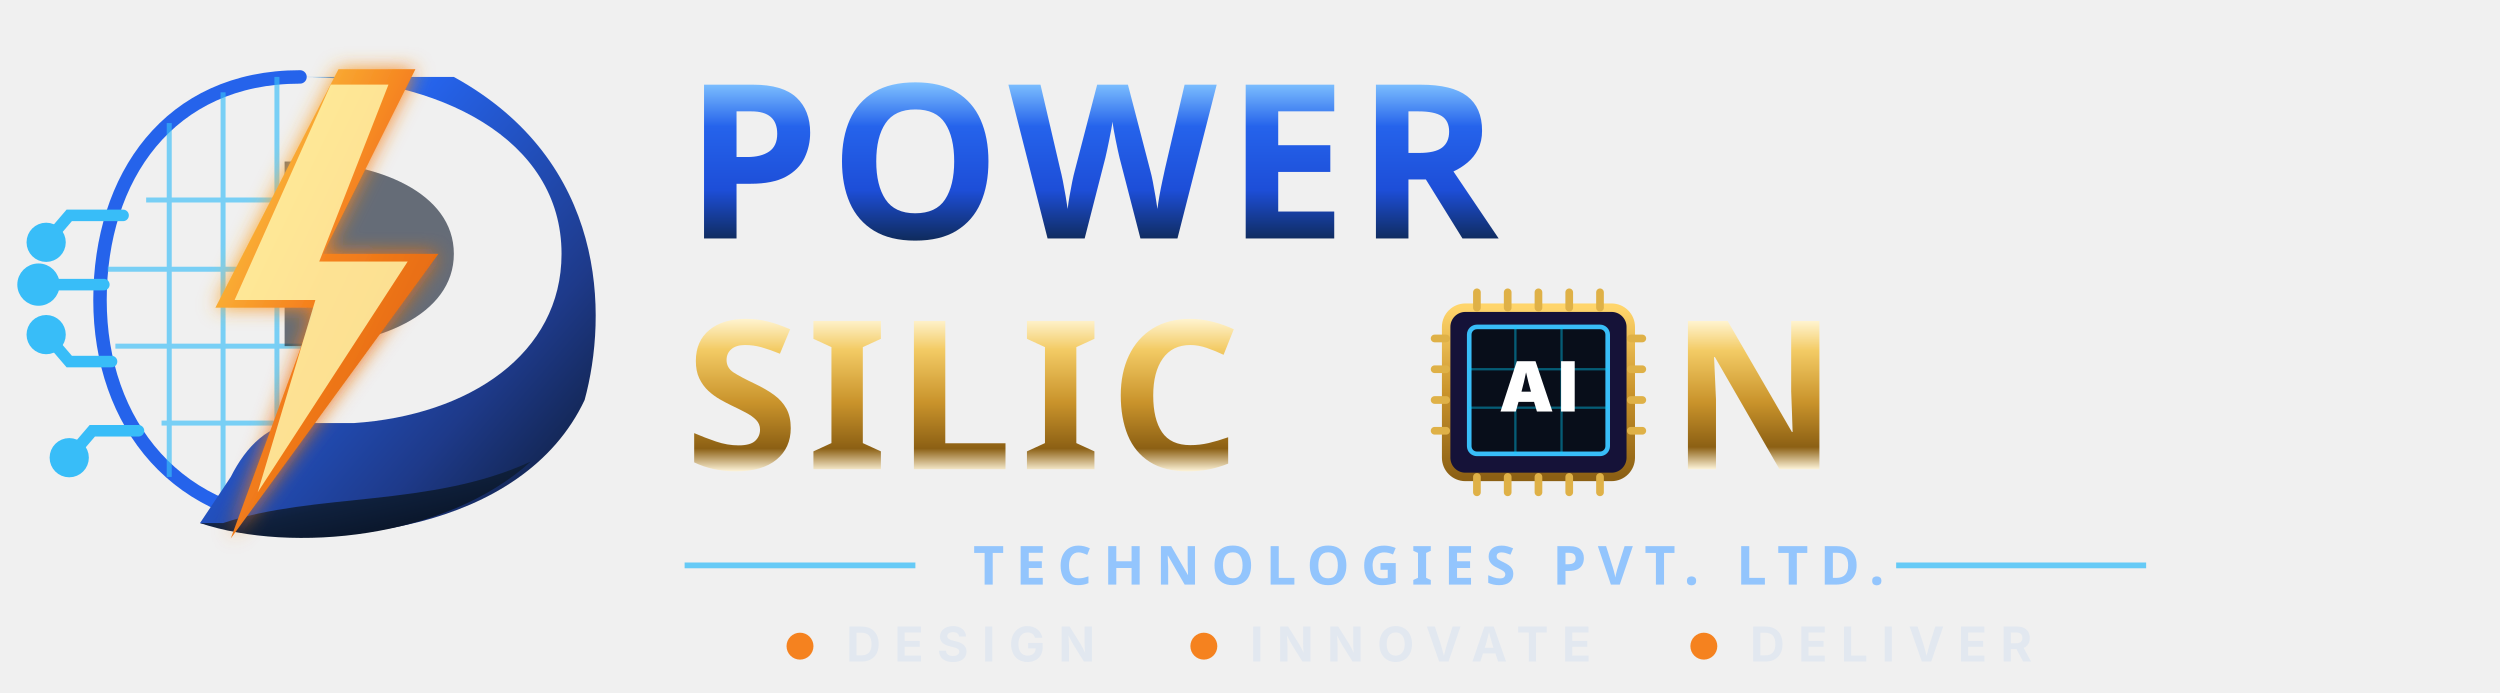
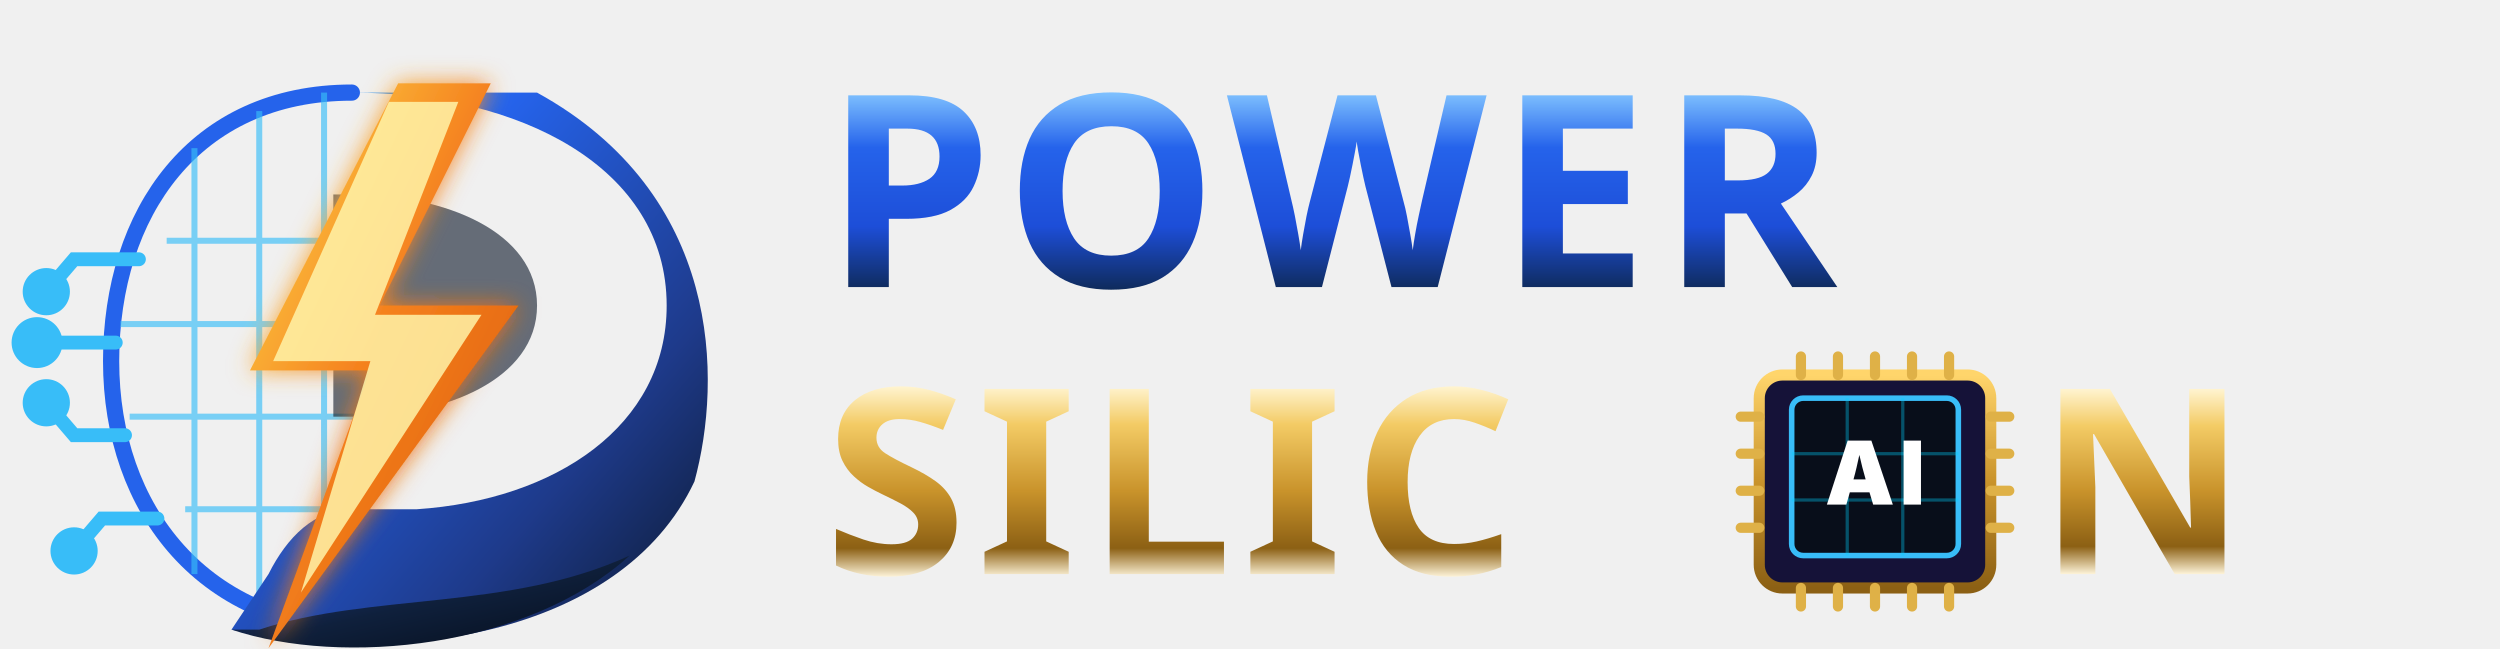
- <svg xmlns="http://www.w3.org/2000/svg" viewBox="0 0 650 180" width="100%" height="100%">
+ <svg xmlns="http://www.w3.org/2000/svg" viewBox="0 0 540 140" width="100%" height="100%">
  <defs>
    <linearGradient id="powerGrad" x1="0%" y1="0%" x2="0%" y2="100%">
      <stop offset="0%" stop-color="#80c2ff" />
      <stop offset="28%" stop-color="#2563eb" />
      <stop offset="68%" stop-color="#1d4ed8" />
      <stop offset="100%" stop-color="#0f2b5c" />
    </linearGradient>
    <linearGradient id="goldChrome" x1="0%" y1="0%" x2="0%" y2="100%">
      <stop offset="0%" stop-color="#fff4d0" />
      <stop offset="20%" stop-color="#f3cb65" />
      <stop offset="55%" stop-color="#c9932b" />
      <stop offset="85%" stop-color="#8c6014" />
      <stop offset="100%" stop-color="#fdf3d8" />
    </linearGradient>
    <linearGradient id="chipGold" x1="0%" y1="0%" x2="0%" y2="100%">
      <stop offset="0%" stop-color="#ffd56b" />
      <stop offset="50%" stop-color="#c9932b" />
      <stop offset="100%" stop-color="#8c6014" />
    </linearGradient>
    <linearGradient id="boltGrad" x1="0%" y1="0%" x2="100%" y2="100%">
      <stop offset="0%" stop-color="#ffe14d" />
      <stop offset="45%" stop-color="#f5821f" />
      <stop offset="100%" stop-color="#d95400" />
    </linearGradient>
    <linearGradient id="ribbonMain" x1="0%" y1="0%" x2="100%" y2="100%">
      <stop offset="0%" stop-color="#38bdf8" />
      <stop offset="30%" stop-color="#2563eb" />
      <stop offset="70%" stop-color="#1e3a8a" />
      <stop offset="100%" stop-color="#0b172a" />
    </linearGradient>
    <linearGradient id="ribbonFold" x1="0%" y1="0%" x2="100%" y2="100%">
      <stop offset="0%" stop-color="#1e3a8a" />
      <stop offset="50%" stop-color="#0f203c" />
      <stop offset="100%" stop-color="#050c18" />
    </linearGradient>
    <filter id="crispGlow" x="-20%" y="-20%" width="140%" height="140%">
      <feGaussianBlur stdDeviation="2.5" result="blur" />
      <feComposite in="SourceGraphic" in2="blur" operator="over" />
    </filter>
  </defs>
-   <g transform="translate(10, 8)">
+   <g transform="translate(8, 8)">
    <path d="M 68 12 C 34 12 16 38 16 70 C 16 102 36 128 72 128" fill="none" stroke="#2563eb" stroke-width="3.5" stroke-linecap="round" />
    <g stroke="#38bdf8" stroke-width="1.3" opacity="0.65">
      <path d="M 28 44 L 62 44 M 18 62 L 68 62 M 20 82 L 72 82 M 32 102 L 72 102" />
      <path d="M 34 24 L 34 116 M 48 16 L 48 124 M 62 12 L 62 128" />
    </g>
    <g stroke="#38bdf8" stroke-width="3" stroke-linecap="round" fill="#38bdf8">
      <path d="M 22 48 L 8 48 L 2 55" fill="none" />
      <circle cx="2" cy="55" r="3.6" />
      <path d="M 17 66 L 0 66" fill="none" />
      <circle cx="0" cy="66" r="4" />
      <path d="M 19 86 L 8 86 L 2 79" fill="none" />
      <circle cx="2" cy="79" r="3.6" />
      <path d="M 26 104 L 14 104 L 8 111" fill="none" />
      <circle cx="8" cy="111" r="3.6" />
    </g>
    <path d="M 68 12 C 104 12 136 28 136 58 C 136 84 112 100 82 102 L 68 102 C 60 102 54 108 50 116 L 42 128 C 76 136 126 130 142 96 C 148 74 148 34 108 12 Z" fill="url(#ribbonMain)" />
    <path d="M 42 128 C 66 136 106 132 128 112 C 102 124 72 120 48 128 Z" fill="url(#ribbonFold)" />
    <path d="M 68 34 C 88 34 108 42 108 58 C 108 74 88 82 68 82 L 64 82 L 64 34 Z" fill="#081426" opacity="0.6" />
    <polygon points="78,10 46,72 72,72 50,132 104,58 74,58 98,10" fill="url(#boltGrad)" filter="url(#crispGlow)" />
    <polygon points="76,14 51,70 72,70 57,120 96,60 73,60 91,14" fill="#fff3a8" opacity="0.85" />
  </g>
-   <g transform="translate(178, 10)">
-     <text x="0" y="52" font-family="'Outfit', 'Montserrat', 'Arial Black', sans-serif" font-size="56" font-weight="900" fill="url(#powerGrad)" letter-spacing="2.5">
+   <g transform="translate(178, 12)">
+     <text x="0" y="50" font-family="'Outfit', 'Montserrat', 'Arial Black', sans-serif" font-size="58" font-weight="900" fill="url(#powerGrad)" letter-spacing="2.5">
      POWER
    </text>
-     <text x="0" y="112" font-family="'Outfit', 'Montserrat', 'Arial Black', sans-serif" font-size="54" font-weight="900" fill="url(#goldChrome)" letter-spacing="2">
+     <text x="0" y="112" font-family="'Outfit', 'Montserrat', 'Arial Black', sans-serif" font-size="56" font-weight="900" fill="url(#goldChrome)" letter-spacing="2">
      SILIC
    </text>
-     <g transform="translate(198, 66)">
-       <rect x="0" y="4" width="48" height="44" rx="5" fill="#151238" stroke="url(#chipGold)" stroke-width="2.2" />
-       <line x1="8" y1="0" x2="8" y2="4" stroke="#dfb147" stroke-width="2" stroke-linecap="round" />
-       <line x1="16" y1="0" x2="16" y2="4" stroke="#dfb147" stroke-width="2" stroke-linecap="round" />
-       <line x1="24" y1="0" x2="24" y2="4" stroke="#dfb147" stroke-width="2" stroke-linecap="round" />
-       <line x1="32" y1="0" x2="32" y2="4" stroke="#dfb147" stroke-width="2" stroke-linecap="round" />
-       <line x1="40" y1="0" x2="40" y2="4" stroke="#dfb147" stroke-width="2" stroke-linecap="round" />
-       <line x1="8" y1="48" x2="8" y2="52" stroke="#dfb147" stroke-width="2" stroke-linecap="round" />
-       <line x1="16" y1="48" x2="16" y2="52" stroke="#dfb147" stroke-width="2" stroke-linecap="round" />
-       <line x1="24" y1="48" x2="24" y2="52" stroke="#dfb147" stroke-width="2" stroke-linecap="round" />
-       <line x1="32" y1="48" x2="32" y2="52" stroke="#dfb147" stroke-width="2" stroke-linecap="round" />
-       <line x1="40" y1="48" x2="40" y2="52" stroke="#dfb147" stroke-width="2" stroke-linecap="round" />
-       <line x1="-3" y1="12" x2="0" y2="12" stroke="#dfb147" stroke-width="2" stroke-linecap="round" />
-       <line x1="-3" y1="20" x2="0" y2="20" stroke="#dfb147" stroke-width="2" stroke-linecap="round" />
-       <line x1="-3" y1="28" x2="0" y2="28" stroke="#dfb147" stroke-width="2" stroke-linecap="round" />
-       <line x1="-3" y1="36" x2="0" y2="36" stroke="#dfb147" stroke-width="2" stroke-linecap="round" />
-       <line x1="48" y1="12" x2="51" y2="12" stroke="#dfb147" stroke-width="2" stroke-linecap="round" />
-       <line x1="48" y1="20" x2="51" y2="20" stroke="#dfb147" stroke-width="2" stroke-linecap="round" />
-       <line x1="48" y1="28" x2="51" y2="28" stroke="#dfb147" stroke-width="2" stroke-linecap="round" />
-       <line x1="48" y1="36" x2="51" y2="36" stroke="#dfb147" stroke-width="2" stroke-linecap="round" />
-       <rect x="6" y="9" width="36" height="33" rx="2" fill="#080e1a" stroke="#38bdf8" stroke-width="1.2" />
-       <line x1="6" y1="20" x2="42" y2="20" stroke="#00d2ff" stroke-width="0.6" opacity="0.4" />
-       <line x1="6" y1="30" x2="42" y2="30" stroke="#00d2ff" stroke-width="0.6" opacity="0.4" />
-       <line x1="18" y1="9" x2="18" y2="42" stroke="#00d2ff" stroke-width="0.6" opacity="0.4" />
-       <line x1="30" y1="9" x2="30" y2="42" stroke="#00d2ff" stroke-width="0.6" opacity="0.4" />
-       <text x="24" y="31" font-family="'Outfit', 'Inter', sans-serif" font-size="18" font-weight="900" fill="#ffffff" text-anchor="middle" letter-spacing="1">
+     <g transform="translate(202, 65)">
+       <rect x="0" y="4" width="50" height="46" rx="5" fill="#151238" stroke="url(#chipGold)" stroke-width="2.4" />
+       <line x1="9" y1="0" x2="9" y2="4" stroke="#dfb147" stroke-width="2.2" stroke-linecap="round" />
+       <line x1="17" y1="0" x2="17" y2="4" stroke="#dfb147" stroke-width="2.2" stroke-linecap="round" />
+       <line x1="25" y1="0" x2="25" y2="4" stroke="#dfb147" stroke-width="2.2" stroke-linecap="round" />
+       <line x1="33" y1="0" x2="33" y2="4" stroke="#dfb147" stroke-width="2.2" stroke-linecap="round" />
+       <line x1="41" y1="0" x2="41" y2="4" stroke="#dfb147" stroke-width="2.2" stroke-linecap="round" />
+       <line x1="9" y1="50" x2="9" y2="54" stroke="#dfb147" stroke-width="2.2" stroke-linecap="round" />
+       <line x1="17" y1="50" x2="17" y2="54" stroke="#dfb147" stroke-width="2.2" stroke-linecap="round" />
+       <line x1="25" y1="50" x2="25" y2="54" stroke="#dfb147" stroke-width="2.2" stroke-linecap="round" />
+       <line x1="33" y1="50" x2="33" y2="54" stroke="#dfb147" stroke-width="2.2" stroke-linecap="round" />
+       <line x1="41" y1="50" x2="41" y2="54" stroke="#dfb147" stroke-width="2.2" stroke-linecap="round" />
+       <line x1="-4" y1="13" x2="0" y2="13" stroke="#dfb147" stroke-width="2.2" stroke-linecap="round" />
+       <line x1="-4" y1="21" x2="0" y2="21" stroke="#dfb147" stroke-width="2.2" stroke-linecap="round" />
+       <line x1="-4" y1="29" x2="0" y2="29" stroke="#dfb147" stroke-width="2.2" stroke-linecap="round" />
+       <line x1="-4" y1="37" x2="0" y2="37" stroke="#dfb147" stroke-width="2.2" stroke-linecap="round" />
+       <line x1="50" y1="13" x2="54" y2="13" stroke="#dfb147" stroke-width="2.2" stroke-linecap="round" />
+       <line x1="50" y1="21" x2="54" y2="21" stroke="#dfb147" stroke-width="2.2" stroke-linecap="round" />
+       <line x1="50" y1="29" x2="54" y2="29" stroke="#dfb147" stroke-width="2.2" stroke-linecap="round" />
+       <line x1="50" y1="37" x2="54" y2="37" stroke="#dfb147" stroke-width="2.2" stroke-linecap="round" />
+       <rect x="7" y="9" width="36" height="34" rx="2.5" fill="#080e1a" stroke="#38bdf8" stroke-width="1.2" />
+       <line x1="7" y1="21" x2="43" y2="21" stroke="#00d2ff" stroke-width="0.7" opacity="0.35" />
+       <line x1="7" y1="31" x2="43" y2="31" stroke="#00d2ff" stroke-width="0.7" opacity="0.35" />
+       <line x1="19" y1="9" x2="19" y2="43" stroke="#00d2ff" stroke-width="0.7" opacity="0.35" />
+       <line x1="31" y1="9" x2="31" y2="43" stroke="#00d2ff" stroke-width="0.7" opacity="0.35" />
+       <text x="25" y="32" font-family="'Outfit', 'Inter', sans-serif" font-size="19" font-weight="900" fill="#ffffff" text-anchor="middle" letter-spacing="1">
        AI
      </text>
    </g>
-     <text x="256" y="112" font-family="'Outfit', 'Montserrat', 'Arial Black', sans-serif" font-size="54" font-weight="900" fill="url(#goldChrome)" letter-spacing="2">
+     <text x="262" y="112" font-family="'Outfit', 'Montserrat', 'Arial Black', sans-serif" font-size="56" font-weight="900" fill="url(#goldChrome)" letter-spacing="2">
      N
    </text>
-     <g transform="translate(0, 130)">
-       <line x1="0" y1="7" x2="60" y2="7" stroke="#38bdf8" stroke-width="1.5" opacity="0.75" />
-       <text x="75" y="12" font-family="'Outfit', 'Segoe UI', sans-serif" font-size="14" font-weight="800" fill="#93c5fd" letter-spacing="3">
-         TECHNOLOGIES PVT. LTD.
-       </text>
-       <line x1="315" y1="7" x2="380" y2="7" stroke="#38bdf8" stroke-width="1.5" opacity="0.75" />
-     </g>
-     <g transform="translate(20, 158)">
-       <circle cx="10" cy="0" r="3.5" fill="#f5821f" />
-       <text x="22" y="4" font-family="'Space Grotesk', 'Inter', sans-serif" font-size="12.5" font-weight="700" fill="#e2e8f0" letter-spacing="3.5">
-         DESIGN
-       </text>
-       <circle cx="115" cy="0" r="3.5" fill="#f5821f" />
-       <text x="127" y="4" font-family="'Space Grotesk', 'Inter', sans-serif" font-size="12.5" font-weight="700" fill="#e2e8f0" letter-spacing="3.5">
-         INNOVATE
-       </text>
-       <circle cx="245" cy="0" r="3.5" fill="#f5821f" />
-       <text x="257" y="4" font-family="'Space Grotesk', 'Inter', sans-serif" font-size="12.5" font-weight="700" fill="#e2e8f0" letter-spacing="3.5">
-         DELIVER
-       </text>
-     </g>
  </g>
</svg>
